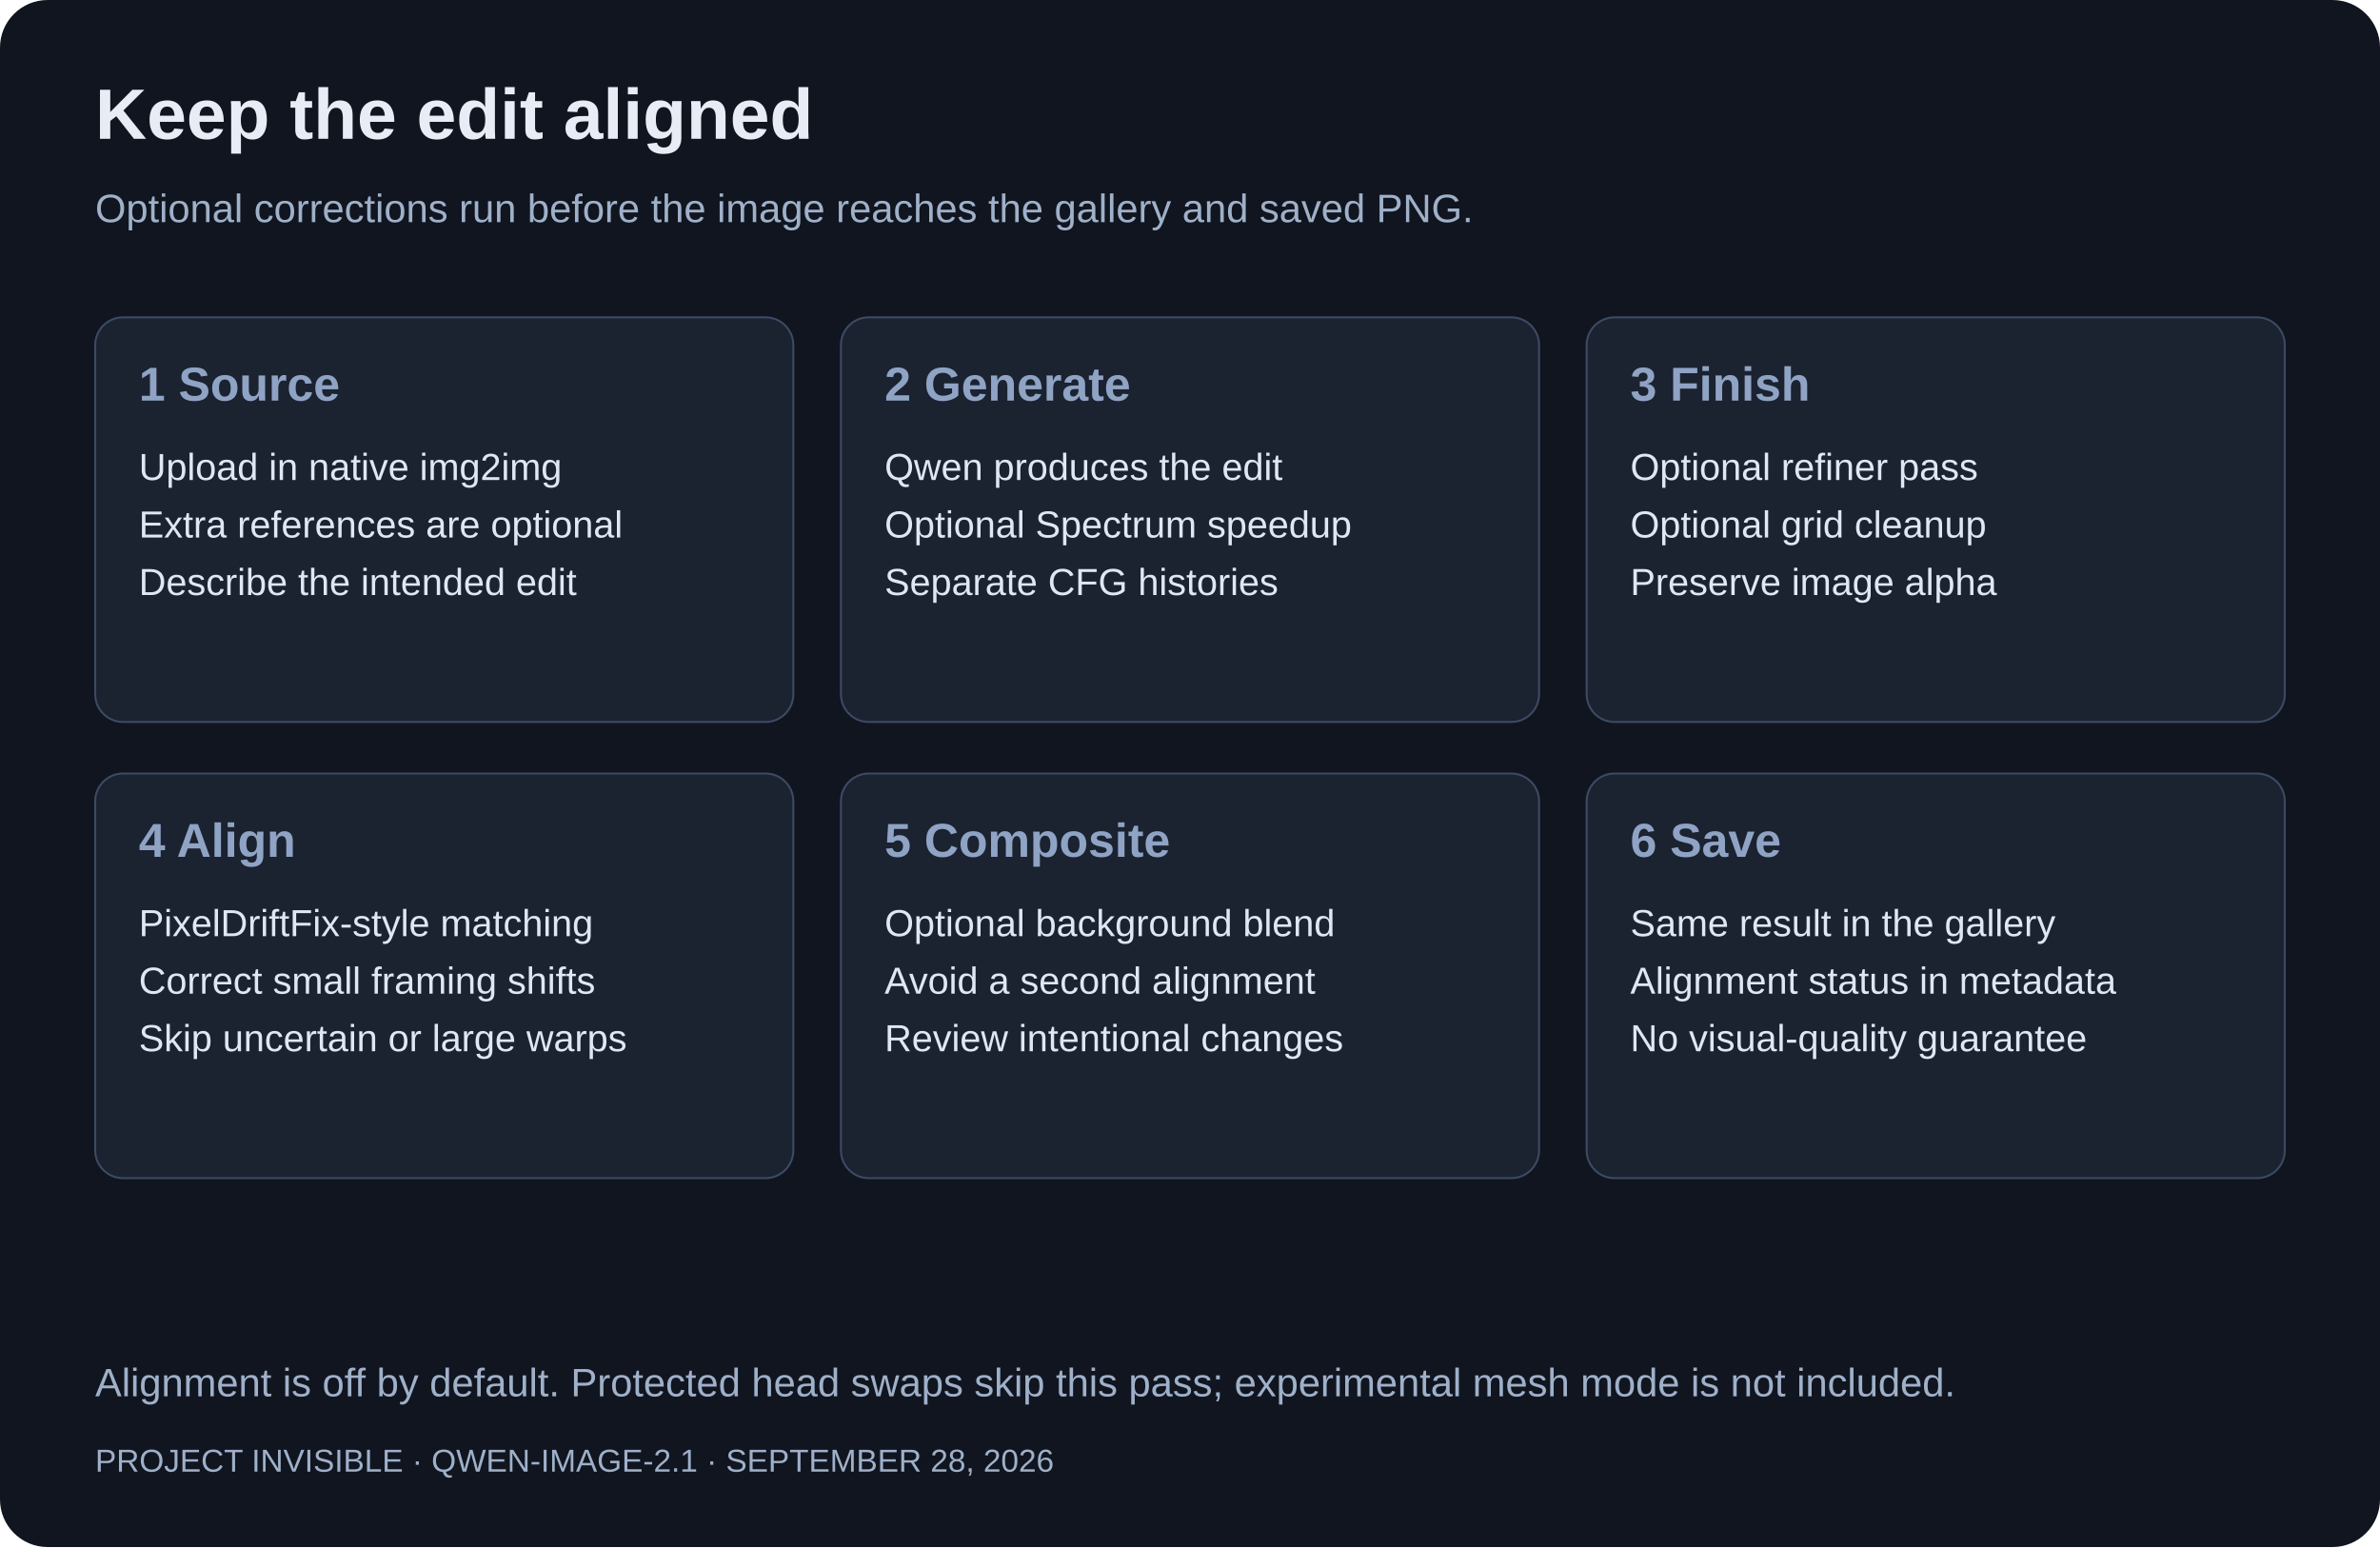
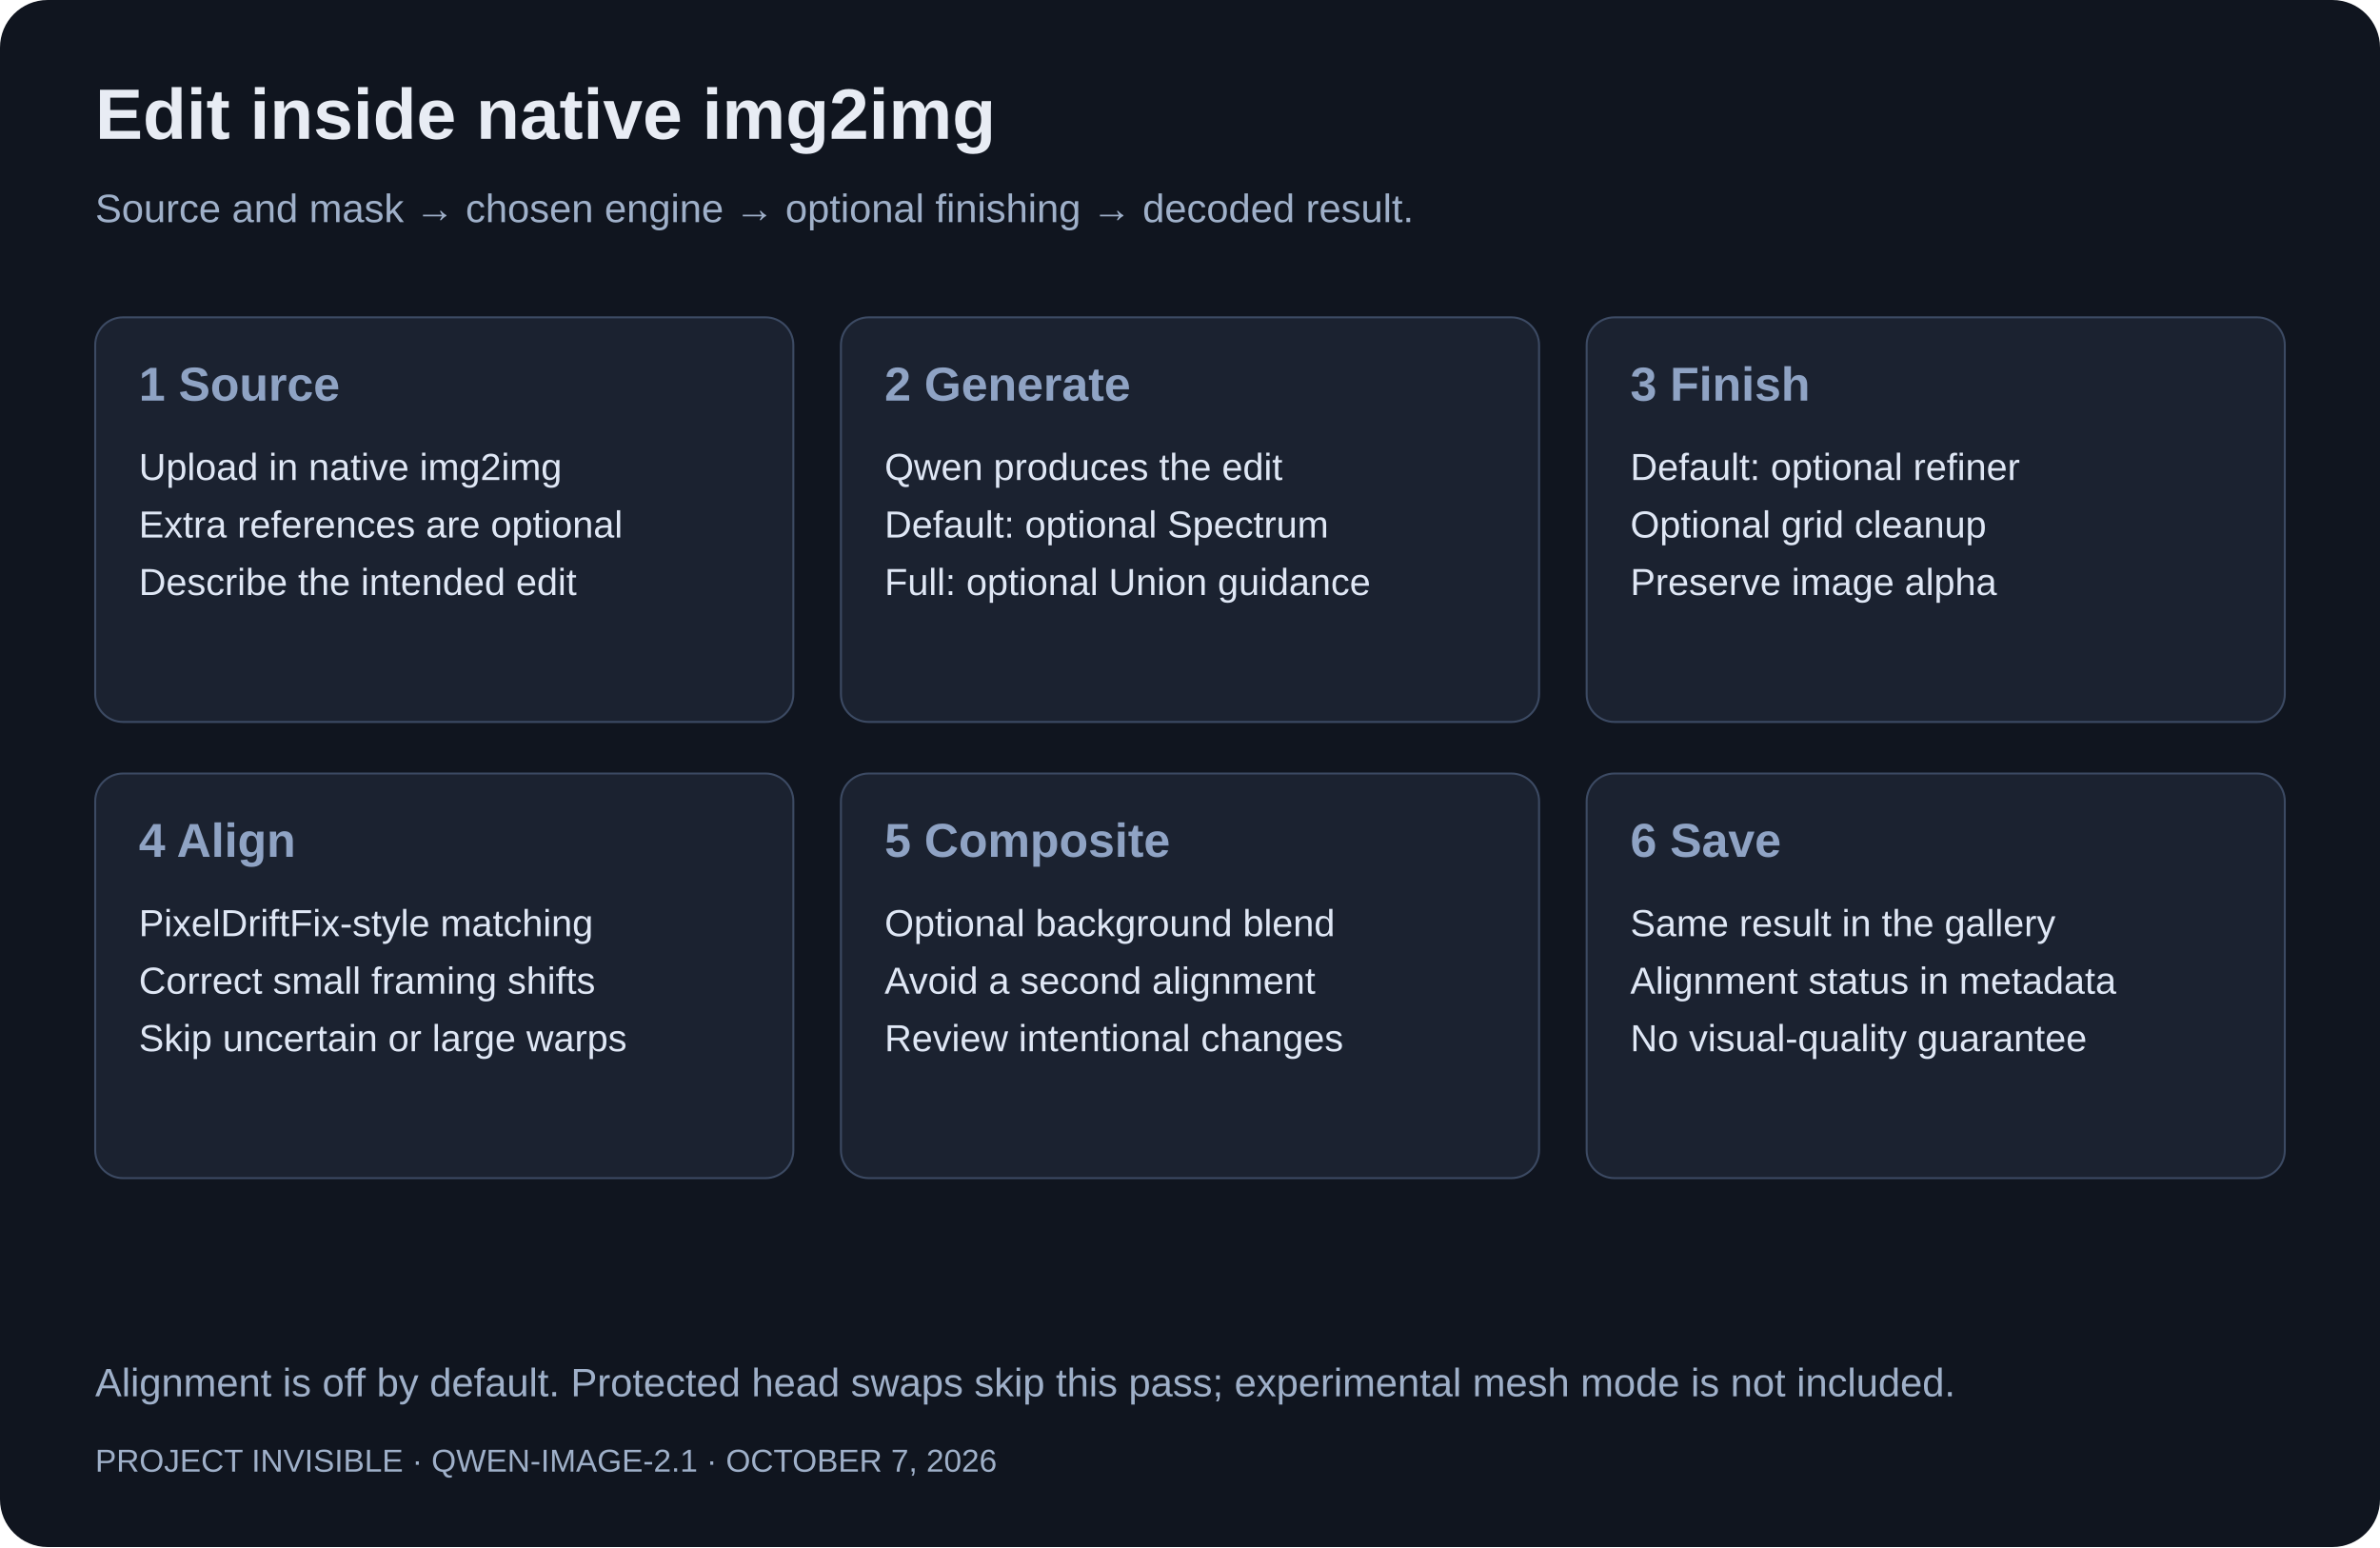
<svg xmlns="http://www.w3.org/2000/svg" width="1200" height="780" viewBox="0 0 1200 780" role="img" aria-labelledby="title desc">
  <rect width="1200" height="780" rx="24" fill="#10151f" />
  <style>text{font-family:Arial,sans-serif}.title{fill:#e8ecf4;font-size:36px;font-weight:700}.sub{fill:#9fb0c9;font-size:20px}.label{fill:#8fa3c4;font-size:24px;font-weight:700}.body{fill:#dfe7f5;font-size:19px}</style>
-   <text x="48" y="70" class="title">Keep the edit aligned</text>
-   <text x="48" y="112" class="sub">Optional corrections run before the image reaches the gallery and saved PNG.</text>
+   <text x="48" y="70" class="title">Edit inside native img2img</text>
+   <text x="48" y="112" class="sub">Source and mask → chosen engine → optional finishing → decoded result.</text>
  <rect x="48" y="160" width="352" height="204" rx="14" fill="#1b2230" stroke="#3c4a63" />
  <text x="70" y="202" class="label">1  Source</text>
  <text x="70" y="242" class="body">Upload in native img2img</text>
  <text x="70" y="271" class="body">Extra references are optional</text>
  <text x="70" y="300" class="body">Describe the intended edit</text>
  <rect x="424" y="160" width="352" height="204" rx="14" fill="#1b2230" stroke="#3c4a63" />
  <text x="446" y="202" class="label">2  Generate</text>
  <text x="446" y="242" class="body">Qwen produces the edit</text>
-   <text x="446" y="271" class="body">Optional Spectrum speedup</text>
-   <text x="446" y="300" class="body">Separate CFG histories</text>
+   <text x="446" y="271" class="body">Default: optional Spectrum</text>
+   <text x="446" y="300" class="body">Full: optional Union guidance</text>
  <rect x="800" y="160" width="352" height="204" rx="14" fill="#1b2230" stroke="#3c4a63" />
  <text x="822" y="202" class="label">3  Finish</text>
-   <text x="822" y="242" class="body">Optional refiner pass</text>
+   <text x="822" y="242" class="body">Default: optional refiner</text>
  <text x="822" y="271" class="body">Optional grid cleanup</text>
  <text x="822" y="300" class="body">Preserve image alpha</text>
  <rect x="48" y="390" width="352" height="204" rx="14" fill="#1b2230" stroke="#3c4a63" />
  <text x="70" y="432" class="label">4  Align</text>
  <text x="70" y="472" class="body">PixelDriftFix-style matching</text>
  <text x="70" y="501" class="body">Correct small framing shifts</text>
  <text x="70" y="530" class="body">Skip uncertain or large warps</text>
  <rect x="424" y="390" width="352" height="204" rx="14" fill="#1b2230" stroke="#3c4a63" />
  <text x="446" y="432" class="label">5  Composite</text>
  <text x="446" y="472" class="body">Optional background blend</text>
  <text x="446" y="501" class="body">Avoid a second alignment</text>
  <text x="446" y="530" class="body">Review intentional changes</text>
  <rect x="800" y="390" width="352" height="204" rx="14" fill="#1b2230" stroke="#3c4a63" />
  <text x="822" y="432" class="label">6  Save</text>
  <text x="822" y="472" class="body">Same result in the gallery</text>
  <text x="822" y="501" class="body">Alignment status in metadata</text>
  <text x="822" y="530" class="body">No visual-quality guarantee</text>
  <text x="48" y="704" class="sub">Alignment is off by default. Protected head swaps skip this pass; experimental mesh mode is not included.</text>
-   <text x="48" y="742" fill="#9fb0c9" font-family="Arial,sans-serif" font-size="16">PROJECT INVISIBLE · QWEN-IMAGE-2.1 · SEPTEMBER 28, 2026</text>
+   <text x="48" y="742" fill="#9fb0c9" font-family="Arial,sans-serif" font-size="16">PROJECT INVISIBLE · QWEN-IMAGE-2.1 · OCTOBER 7, 2026</text>
</svg>
